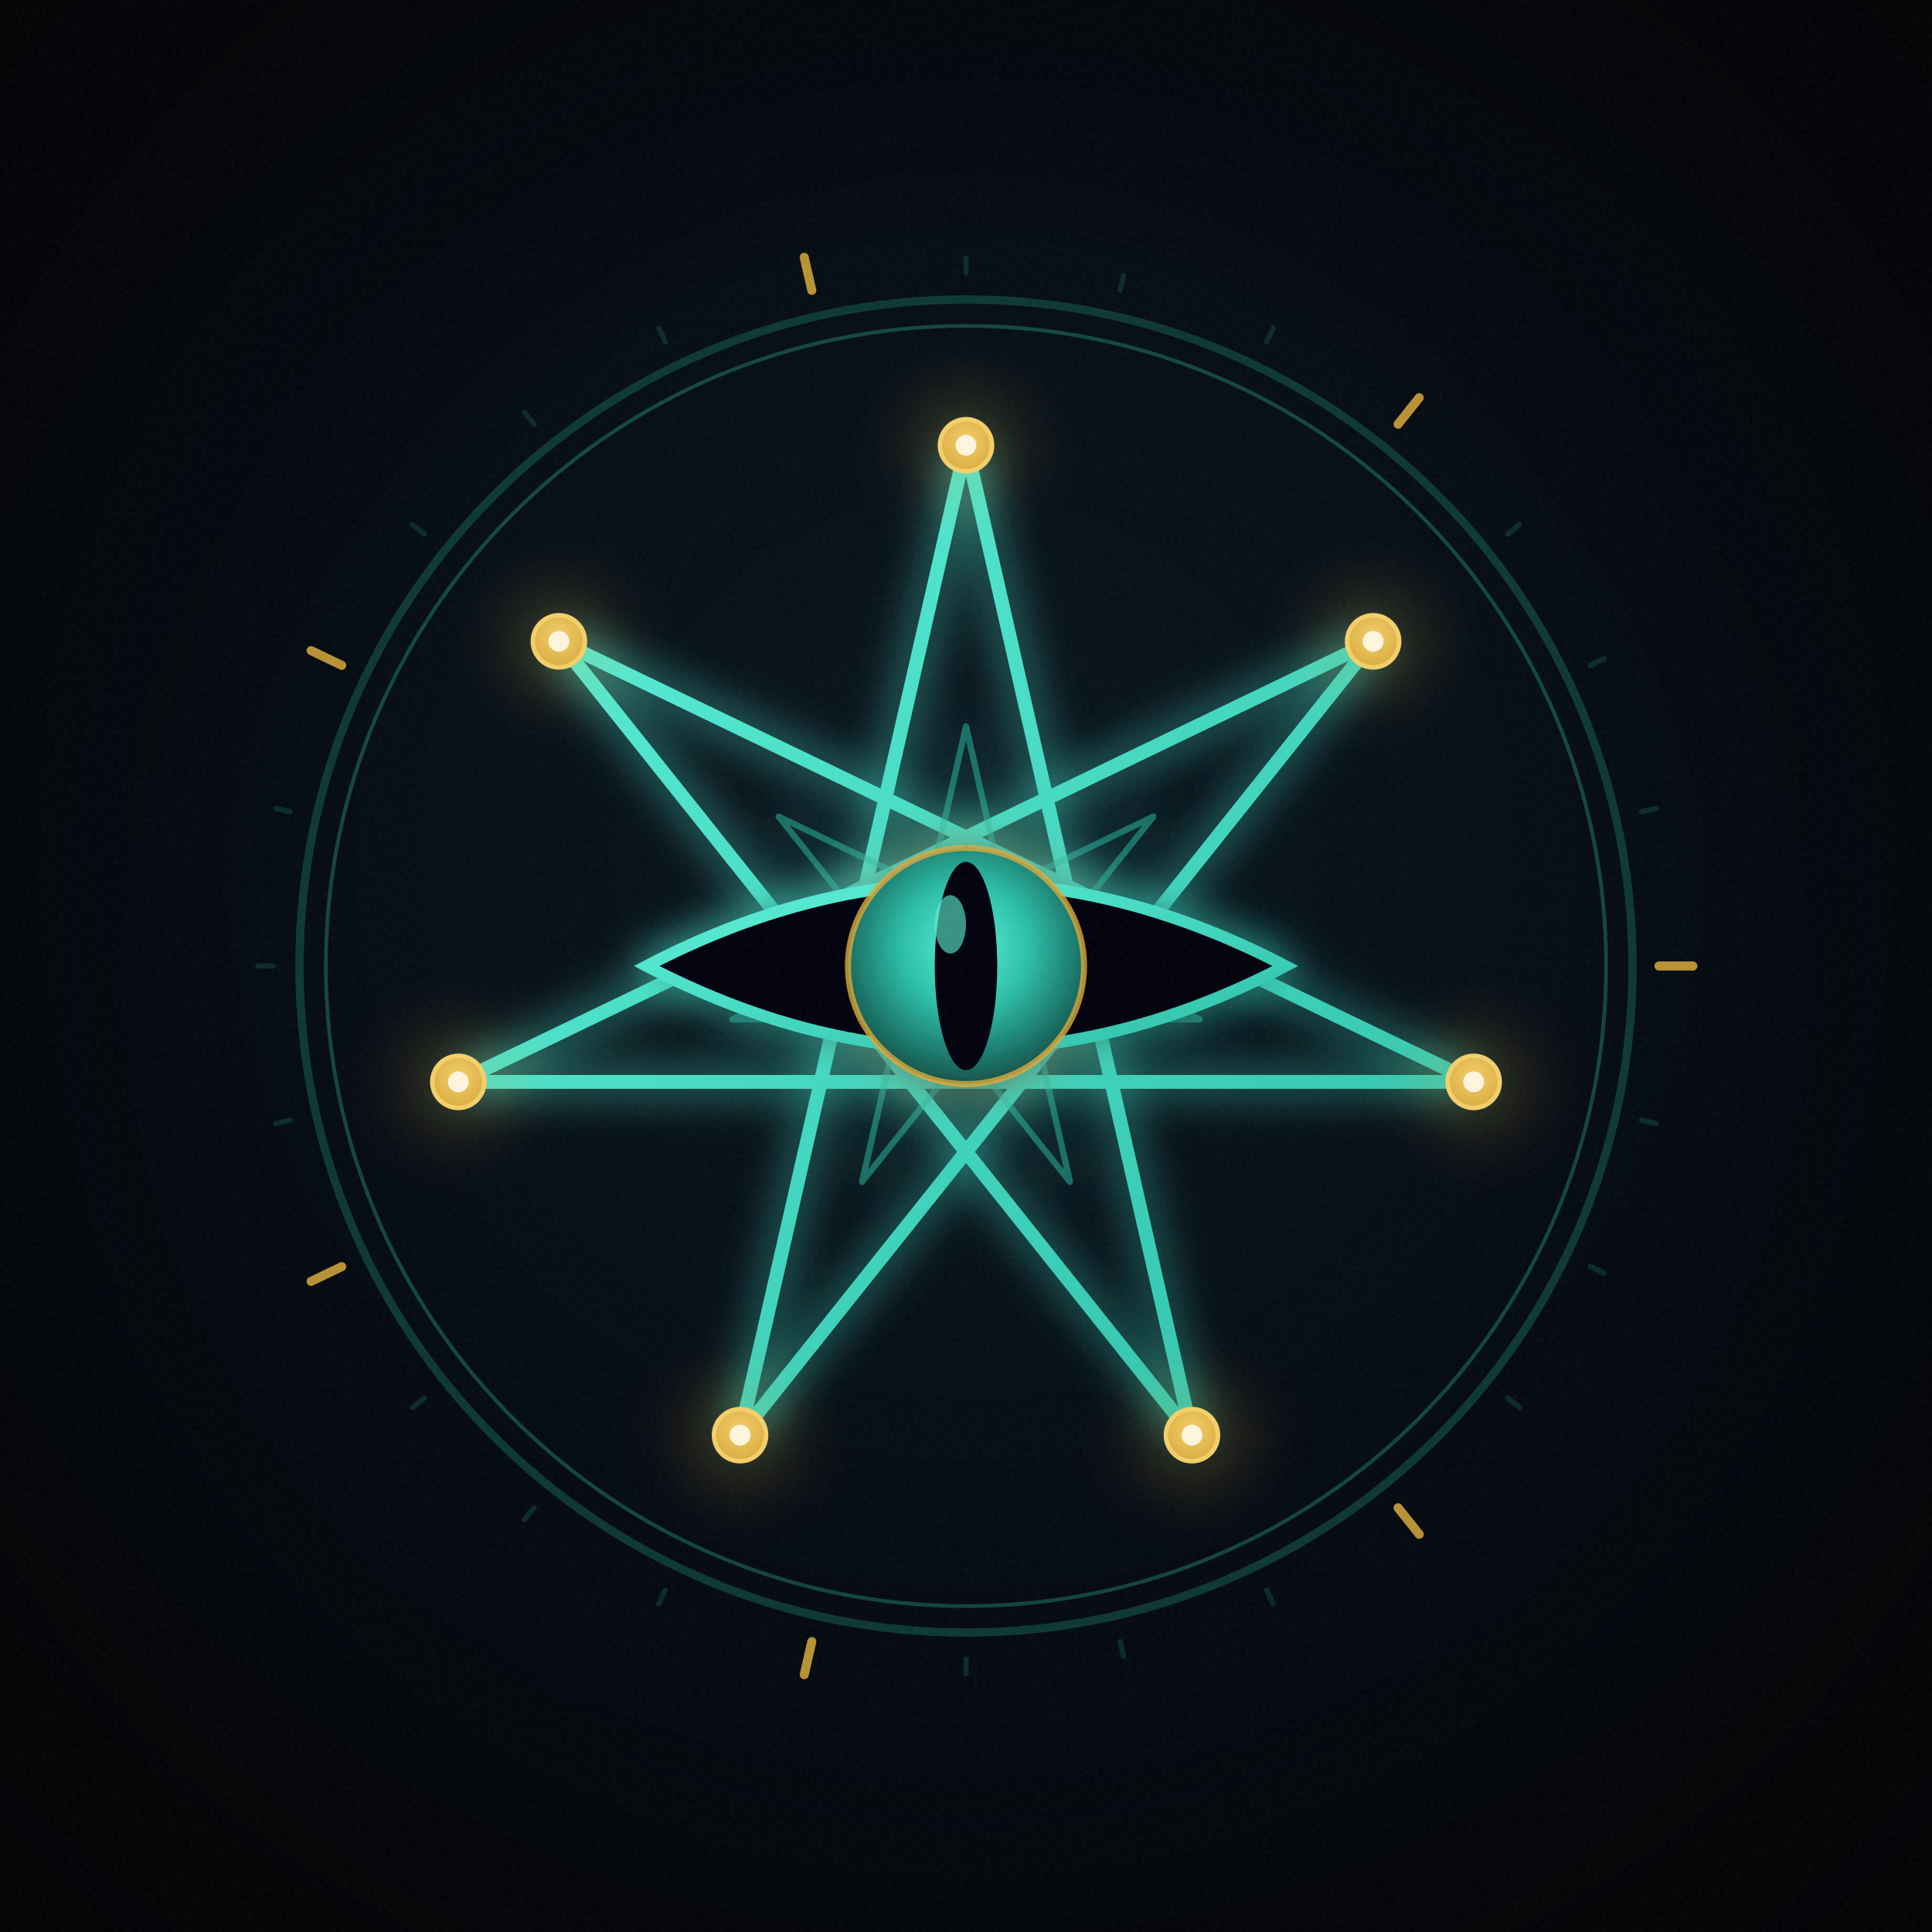
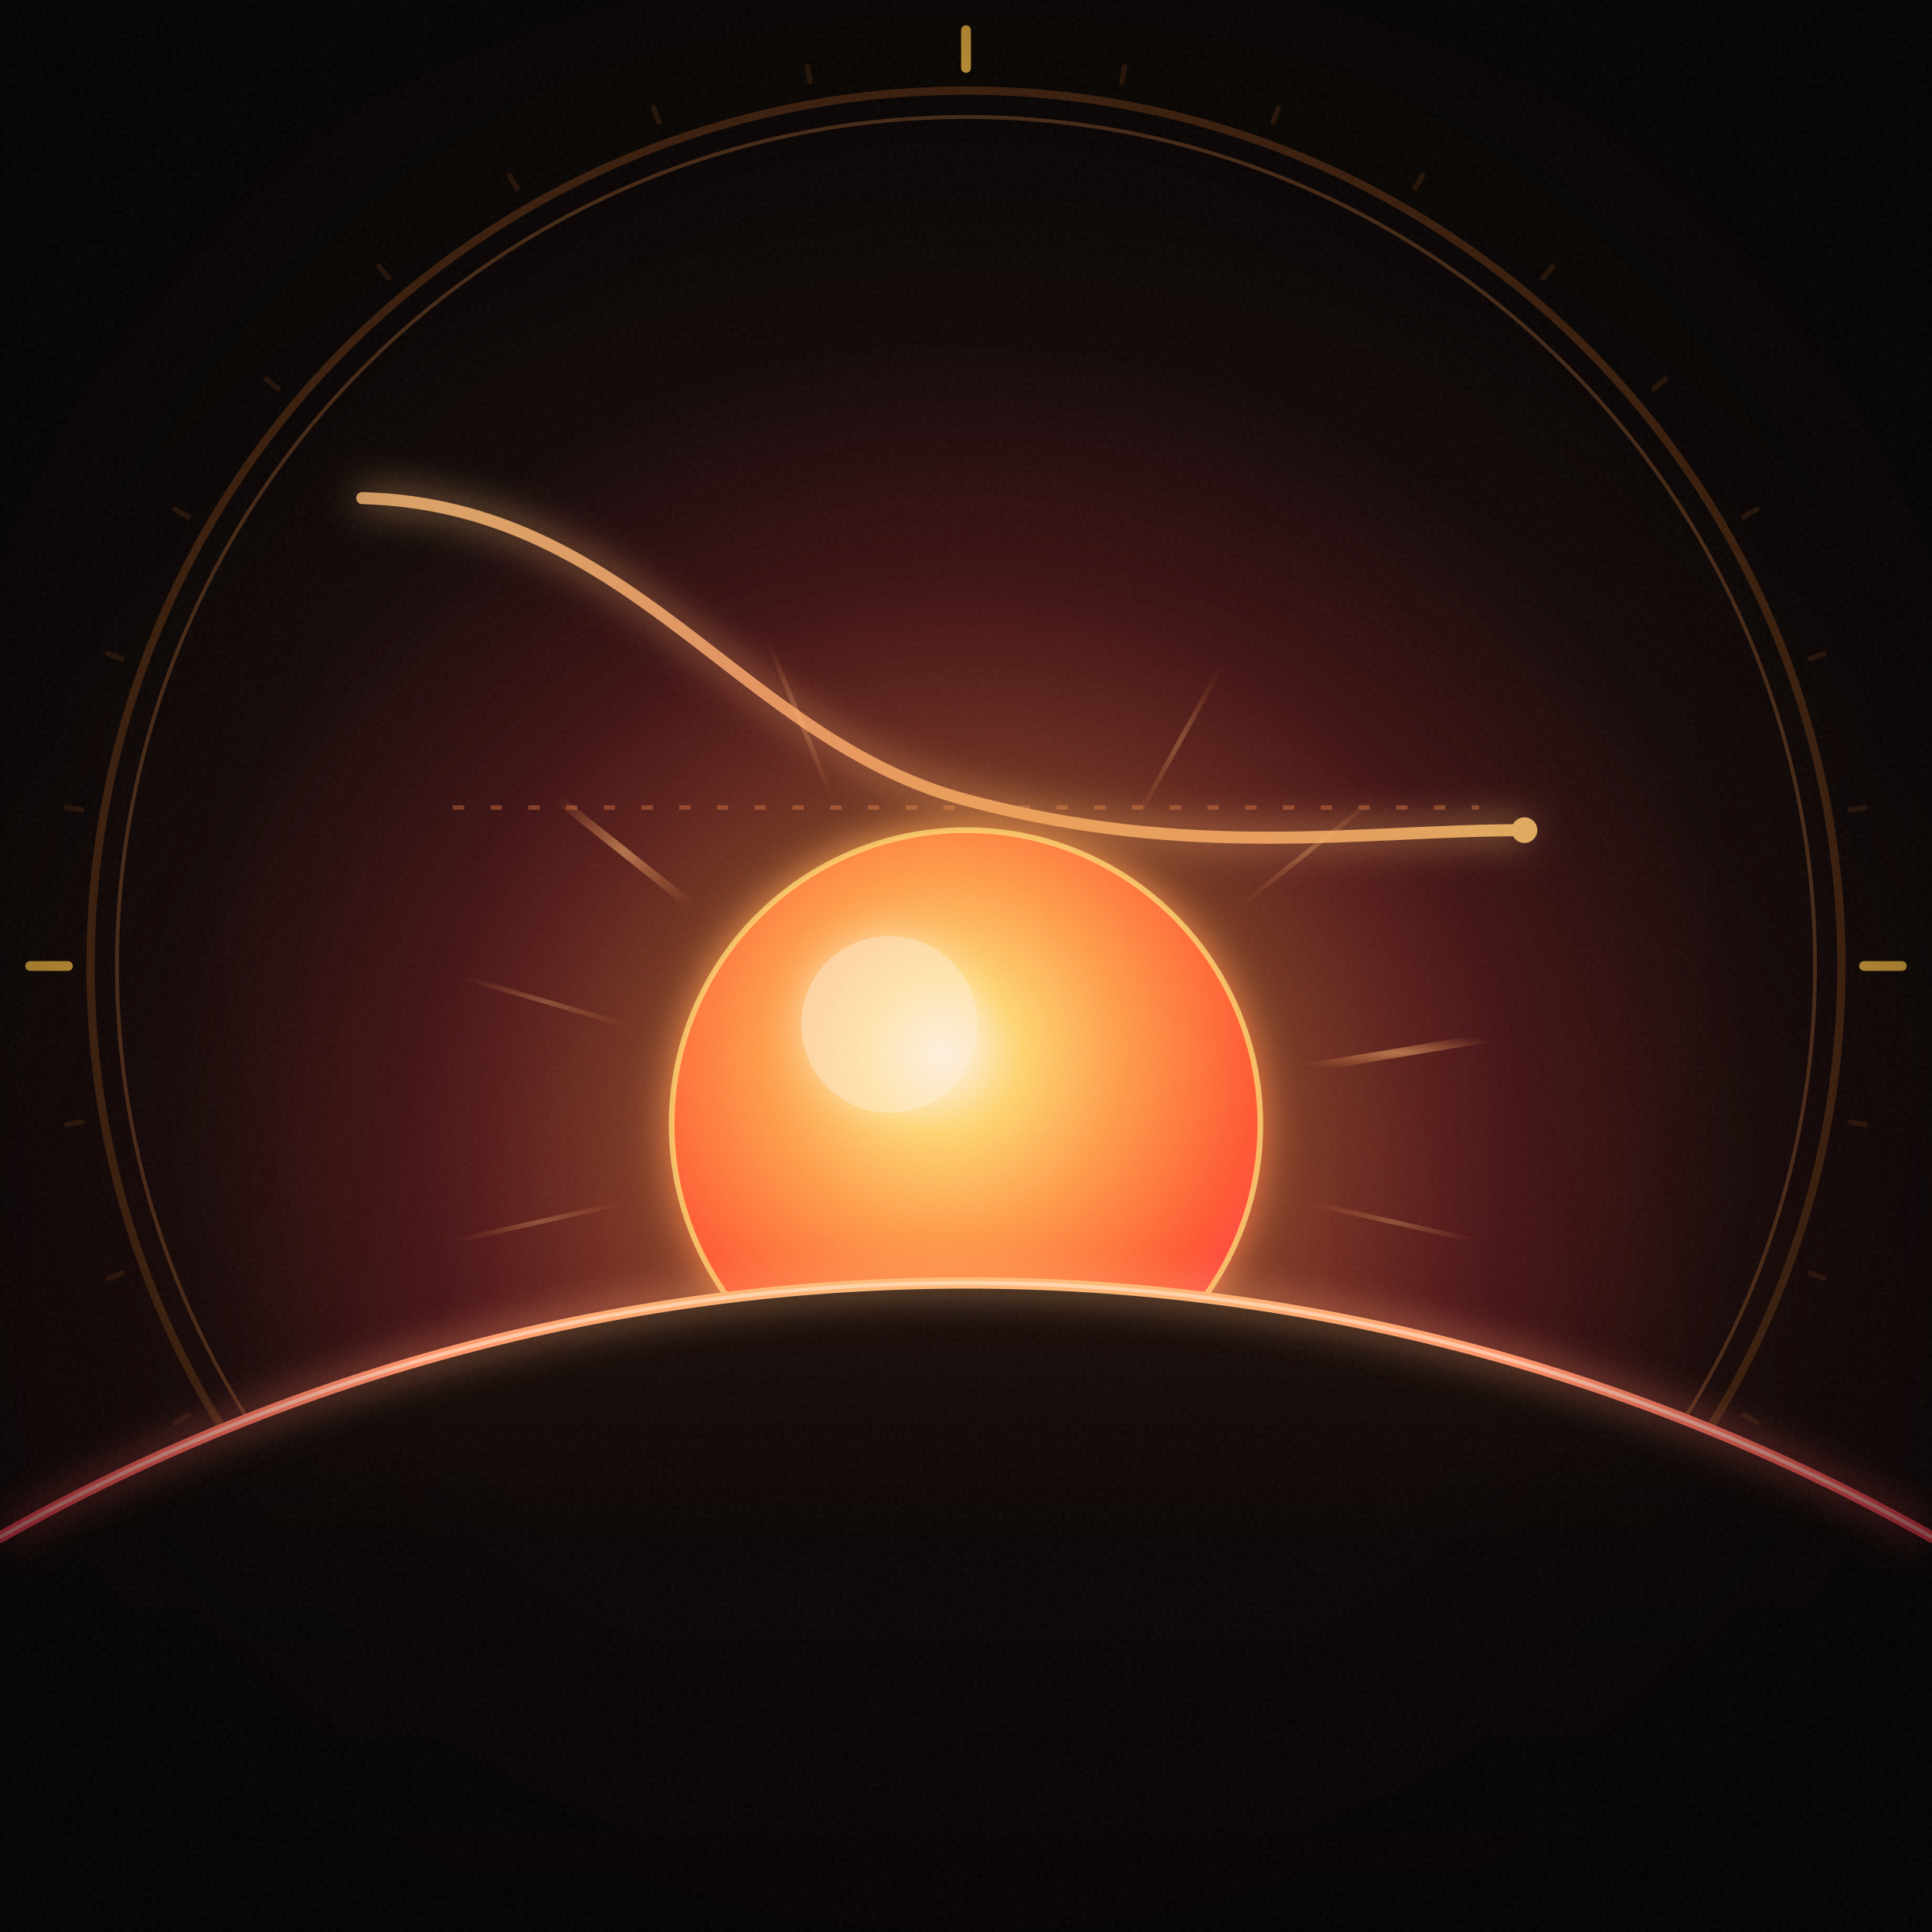
<svg xmlns="http://www.w3.org/2000/svg" viewBox="0 0 512 512" width="512" height="512">
  <defs>
-     <radialGradient id="field" cx="50%" cy="44%" r="72%">
-       <stop offset="0%" stop-color="#07141d" />
-       <stop offset="55%" stop-color="#030810" />
-       <stop offset="100%" stop-color="#010307" />
+     <radialGradient id="field" cx="50%" cy="64%" r="78%">
+       <stop offset="0%" stop-color="#1c0e07" />
+       <stop offset="48%" stop-color="#0c0705" />
+       <stop offset="100%" stop-color="#070302" />
    </radialGradient>
-     <radialGradient id="vignette" cx="50%" cy="50%" r="60%">
-       <stop offset="60%" stop-color="#000000" stop-opacity="0" />
-       <stop offset="100%" stop-color="#000000" stop-opacity="0.55" />
+     <radialGradient id="dawn" cx="50%" cy="72%" r="62%">
+       <stop offset="0%" stop-color="#ff3b4e" stop-opacity="0.34" />
+       <stop offset="45%" stop-color="#7a1c22" stop-opacity="0.22" />
+       <stop offset="100%" stop-color="#7a1c22" stop-opacity="0" />
    </radialGradient>
-     <radialGradient id="node" cx="50%" cy="40%" r="65%">
-       <stop offset="0%" stop-color="#f4cf6a" />
-       <stop offset="100%" stop-color="#d8a93a" />
+     <radialGradient id="vignette" cx="50%" cy="48%" r="62%">
+       <stop offset="58%" stop-color="#000000" stop-opacity="0" />
+       <stop offset="100%" stop-color="#000000" stop-opacity="0.6" />
    </radialGradient>
-     <radialGradient id="iris" cx="50%" cy="42%" r="60%">
-       <stop offset="0%" stop-color="#5cf2da" />
-       <stop offset="45%" stop-color="#2bbfa8" />
-       <stop offset="100%" stop-color="#0e4a43" />
+     <linearGradient id="planet" x1="0" y1="0" x2="0" y2="1">
+       <stop offset="0%" stop-color="#1a0c08" />
+       <stop offset="40%" stop-color="#0a0504" />
+       <stop offset="100%" stop-color="#070302" />
+     </linearGradient>
+     <radialGradient id="corona" cx="50%" cy="50%" r="50%">
+       <stop offset="0%" stop-color="#ffba76" stop-opacity="0.85" />
+       <stop offset="32%" stop-color="#ff9a4a" stop-opacity="0.42" />
+       <stop offset="70%" stop-color="#ff3b4e" stop-opacity="0.14" />
+       <stop offset="100%" stop-color="#ff3b4e" stop-opacity="0" />
    </radialGradient>
-     <linearGradient id="stroke" x1="0" y1="0" x2="1" y2="1">
-       <stop offset="0%" stop-color="#5cf2da" />
-       <stop offset="100%" stop-color="#2bbfa8" />
+     <radialGradient id="orb" cx="46%" cy="38%" r="68%">
+       <stop offset="0%" stop-color="#fff1de" />
+       <stop offset="20%" stop-color="#ffd470" />
+       <stop offset="46%" stop-color="#ff9a4a" />
+       <stop offset="78%" stop-color="#ff5a32" />
+       <stop offset="100%" stop-color="#ff3b4e" />
+     </radialGradient>
+     <linearGradient id="loss" x1="0" y1="0" x2="1" y2="0">
+       <stop offset="0%" stop-color="#ffba76" />
+       <stop offset="100%" stop-color="#ffd470" />
    </linearGradient>
-     <filter id="bloom" x="-40%" y="-40%" width="180%" height="180%">
-       <feGaussianBlur stdDeviation="6" result="b" />
+     <radialGradient id="ray" cx="50%" cy="50%" r="50%">
+       <stop offset="0%" stop-color="#ffba76" />
+       <stop offset="100%" stop-color="#ff9a4a" stop-opacity="0" />
+     </radialGradient>
+     <linearGradient id="rim" x1="0" y1="0" x2="0" y2="1">
+       <stop offset="0%" stop-color="#ffba76" />
+       <stop offset="100%" stop-color="#ff3b4e" />
+     </linearGradient>
+     <filter id="bloom" x="-50%" y="-50%" width="200%" height="200%">
+       <feGaussianBlur stdDeviation="5" result="b" />
      <feMerge>
        <feMergeNode in="b" />
        <feMergeNode in="SourceGraphic" />
      </feMerge>
-     </filter>
-     <filter id="soft" x="-80%" y="-80%" width="260%" height="260%">
-       <feGaussianBlur stdDeviation="7" />
    </filter>
    <filter id="grain">
      <feTurbulence type="fractalNoise" baseFrequency="0.9" numOctaves="2" stitchTiles="stitch" />
      <feColorMatrix type="saturate" values="0" />
    </filter>
  </defs>
  <rect width="512" height="512" fill="url(#field)" />
+   <rect width="512" height="512" fill="url(#dawn)" />
+   <circle cx="256" cy="256" r="232" fill="none" stroke="#5a2f12" stroke-width="2.2" opacity="0.75" />
+   <circle cx="256" cy="256" r="225" fill="none" stroke="#ff9a4a" stroke-width="1" opacity="0.28" />
+   <line x1="494" y1="256" x2="504" y2="256" stroke="#f5b942" stroke-width="2.6" stroke-linecap="round" opacity="0.9" />
+   <line x1="490.38" y1="297.33" x2="494.32" y2="298.02" stroke="#5a2f12" stroke-width="1.4" stroke-linecap="round" opacity="0.45" />
+   <line x1="479.65" y1="337.4" x2="483.41" y2="338.77" stroke="#5a2f12" stroke-width="1.4" stroke-linecap="round" opacity="0.45" />
+   <line x1="462.11" y1="375" x2="465.58" y2="377" stroke="#5a2f12" stroke-width="1.4" stroke-linecap="round" opacity="0.45" />
+   <line x1="438.32" y1="408.98" x2="441.38" y2="411.55" stroke="#5a2f12" stroke-width="1.4" stroke-linecap="round" opacity="0.45" />
+   <line x1="408.98" y1="438.32" x2="411.55" y2="441.38" stroke="#5a2f12" stroke-width="1.4" stroke-linecap="round" opacity="0.45" />
+   <line x1="375" y1="462.11" x2="377" y2="465.58" stroke="#5a2f12" stroke-width="1.4" stroke-linecap="round" opacity="0.45" />
+   <line x1="337.4" y1="479.65" x2="338.77" y2="483.41" stroke="#5a2f12" stroke-width="1.4" stroke-linecap="round" opacity="0.45" />
+   <line x1="297.33" y1="490.38" x2="298.02" y2="494.32" stroke="#5a2f12" stroke-width="1.4" stroke-linecap="round" opacity="0.45" />
+   <line x1="256" y1="494" x2="256" y2="504" stroke="#f5b942" stroke-width="2.6" stroke-linecap="round" opacity="0.9" />
+   <line x1="214.67" y1="490.38" x2="213.98" y2="494.32" stroke="#5a2f12" stroke-width="1.4" stroke-linecap="round" opacity="0.45" />
+   <line x1="174.6" y1="479.65" x2="173.23" y2="483.41" stroke="#5a2f12" stroke-width="1.4" stroke-linecap="round" opacity="0.45" />
+   <line x1="137" y1="462.11" x2="135" y2="465.58" stroke="#5a2f12" stroke-width="1.4" stroke-linecap="round" opacity="0.45" />
+   <line x1="103.02" y1="438.32" x2="100.45" y2="441.38" stroke="#5a2f12" stroke-width="1.4" stroke-linecap="round" opacity="0.45" />
+   <line x1="73.68" y1="408.98" x2="70.62" y2="411.55" stroke="#5a2f12" stroke-width="1.4" stroke-linecap="round" opacity="0.45" />
+   <line x1="49.89" y1="375" x2="46.42" y2="377" stroke="#5a2f12" stroke-width="1.4" stroke-linecap="round" opacity="0.45" />
+   <line x1="32.35" y1="337.4" x2="28.59" y2="338.77" stroke="#5a2f12" stroke-width="1.4" stroke-linecap="round" opacity="0.45" />
+   <line x1="21.62" y1="297.33" x2="17.68" y2="298.02" stroke="#5a2f12" stroke-width="1.4" stroke-linecap="round" opacity="0.45" />
+   <line x1="18" y1="256" x2="8" y2="256" stroke="#f5b942" stroke-width="2.6" stroke-linecap="round" opacity="0.9" />
+   <line x1="21.62" y1="214.67" x2="17.68" y2="213.98" stroke="#5a2f12" stroke-width="1.4" stroke-linecap="round" opacity="0.45" />
+   <line x1="32.35" y1="174.6" x2="28.59" y2="173.23" stroke="#5a2f12" stroke-width="1.4" stroke-linecap="round" opacity="0.45" />
+   <line x1="49.89" y1="137" x2="46.42" y2="135" stroke="#5a2f12" stroke-width="1.4" stroke-linecap="round" opacity="0.45" />
+   <line x1="73.68" y1="103.02" x2="70.62" y2="100.45" stroke="#5a2f12" stroke-width="1.4" stroke-linecap="round" opacity="0.45" />
+   <line x1="103.02" y1="73.68" x2="100.45" y2="70.62" stroke="#5a2f12" stroke-width="1.4" stroke-linecap="round" opacity="0.45" />
+   <line x1="137" y1="49.89" x2="135" y2="46.42" stroke="#5a2f12" stroke-width="1.4" stroke-linecap="round" opacity="0.45" />
+   <line x1="174.6" y1="32.35" x2="173.23" y2="28.59" stroke="#5a2f12" stroke-width="1.4" stroke-linecap="round" opacity="0.45" />
+   <line x1="214.67" y1="21.62" x2="213.98" y2="17.68" stroke="#5a2f12" stroke-width="1.4" stroke-linecap="round" opacity="0.45" />
+   <line x1="256" y1="18" x2="256" y2="8" stroke="#f5b942" stroke-width="2.6" stroke-linecap="round" opacity="0.9" />
+   <line x1="297.33" y1="21.62" x2="298.02" y2="17.68" stroke="#5a2f12" stroke-width="1.4" stroke-linecap="round" opacity="0.45" />
+   <line x1="337.4" y1="32.35" x2="338.77" y2="28.59" stroke="#5a2f12" stroke-width="1.4" stroke-linecap="round" opacity="0.45" />
+   <line x1="375" y1="49.89" x2="377" y2="46.42" stroke="#5a2f12" stroke-width="1.4" stroke-linecap="round" opacity="0.45" />
+   <line x1="408.98" y1="73.68" x2="411.55" y2="70.62" stroke="#5a2f12" stroke-width="1.4" stroke-linecap="round" opacity="0.45" />
+   <line x1="438.32" y1="103.02" x2="441.38" y2="100.45" stroke="#5a2f12" stroke-width="1.4" stroke-linecap="round" opacity="0.45" />
+   <line x1="462.11" y1="137" x2="465.58" y2="135" stroke="#5a2f12" stroke-width="1.4" stroke-linecap="round" opacity="0.45" />
+   <line x1="479.65" y1="174.6" x2="483.41" y2="173.23" stroke="#5a2f12" stroke-width="1.4" stroke-linecap="round" opacity="0.45" />
+   <line x1="490.38" y1="214.67" x2="494.32" y2="213.98" stroke="#5a2f12" stroke-width="1.4" stroke-linecap="round" opacity="0.45" />
+   <g opacity="0.85">
+     <line x1="120" y1="214" x2="392" y2="214" stroke="#ff9a4a" stroke-width="1.2" stroke-dasharray="3 7" opacity="0.4" />
+     <path d="M96 132 C 168 134, 196 196, 256 212 S 360 220, 404 220" fill="none" stroke="url(#loss)" stroke-width="3.2" stroke-linecap="round" filter="url(#bloom)" />
+     <circle cx="404" cy="220" r="3.4" fill="#ffd470" />
+   </g>
+   <circle cx="256" cy="298" r="210.6" fill="url(#corona)" />
+   <line x1="256" y1="214" x2="256" y2="150" stroke="url(#ray)" stroke-width="2.4" stroke-linecap="round" opacity="0.55" />
+   <line x1="296.92" y1="224.64" x2="328.1" y2="168.75" stroke="url(#ray)" stroke-width="1.3" stroke-linecap="round" opacity="0.3" />
+   <line x1="321.67" y1="245.63" x2="371.71" y2="205.72" stroke="url(#ray)" stroke-width="1.3" stroke-linecap="round" opacity="0.3" />
+   <line x1="338.87" y1="284.25" x2="402" y2="273.78" stroke="url(#ray)" stroke-width="2.4" stroke-linecap="round" opacity="0.55" />
+   <line x1="337.89" y1="316.69" x2="400.29" y2="330.93" stroke="url(#ray)" stroke-width="1.3" stroke-linecap="round" opacity="0.3" />
+   <line x1="318.42" y1="354.22" x2="365.97" y2="397.05" stroke="url(#ray)" stroke-width="1.3" stroke-linecap="round" opacity="0.3" />
+   <line x1="292.45" y1="373.68" x2="320.21" y2="431.34" stroke="url(#ray)" stroke-width="2.4" stroke-linecap="round" opacity="0.55" />
+   <line x1="250.96" y1="381.85" x2="247.13" y2="445.73" stroke="url(#ray)" stroke-width="1.3" stroke-linecap="round" opacity="0.3" />
+   <line x1="219.55" y1="373.68" x2="191.79" y2="431.34" stroke="url(#ray)" stroke-width="1.3" stroke-linecap="round" opacity="0.3" />
+   <line x1="187.3" y1="346.34" x2="134.96" y2="383.17" stroke="url(#ray)" stroke-width="2.4" stroke-linecap="round" opacity="0.55" />
+   <line x1="174.11" y1="316.69" x2="111.71" y2="330.93" stroke="url(#ray)" stroke-width="1.3" stroke-linecap="round" opacity="0.3" />
+   <line x1="175.37" y1="274.43" x2="113.95" y2="256.47" stroke="url(#ray)" stroke-width="1.3" stroke-linecap="round" opacity="0.3" />
+   <line x1="190.33" y1="245.63" x2="140.29" y2="205.72" stroke="url(#ray)" stroke-width="2.4" stroke-linecap="round" opacity="0.55" />
+   <line x1="224.16" y1="220.27" x2="199.9" y2="161.05" stroke="url(#ray)" stroke-width="1.3" stroke-linecap="round" opacity="0.3" />
+   <g filter="url(#bloom)">
+     <circle cx="256" cy="298" r="78" fill="url(#orb)" />
+     <circle cx="256" cy="298" r="78" fill="none" stroke="#ffd470" stroke-width="1.5" opacity="0.8" />
+     <circle cx="235.72" cy="271.48" r="23.4" fill="#fff1de" opacity="0.55" filter="url(#bloom)" />
+   </g>
+   <path d="M0 407.38 A 520 520 0 0 1 512 407.38 L512 512 L0 512 Z" fill="url(#planet)" />
+   <path d="M0 407.38 A 520 520 0 0 1 512 407.38" fill="none" stroke="url(#rim)" stroke-width="3" stroke-linecap="round" filter="url(#bloom)" />
+   <path d="M0 407.38 A 520 520 0 0 1 512 407.38" fill="none" stroke="#fff1de" stroke-width="1" opacity="0.5" />
  <rect width="512" height="512" fill="url(#vignette)" />
-   <circle cx="256" cy="256" r="176.64" fill="none" stroke="#0e4a43" stroke-width="2.2" opacity="0.7" />
-   <circle cx="256" cy="256" r="169.64" fill="none" stroke="#2bbfa8" stroke-width="1" opacity="0.32" />
-   <line x1="439.64" y1="256" x2="448.64" y2="256" stroke="#d8a93a" stroke-width="2.4" stroke-linecap="round" opacity="0.85" />
-   <line x1="435.04" y1="296.86" x2="438.94" y2="297.75" stroke="#0e4a43" stroke-width="1.4" stroke-linecap="round" opacity="0.5" />
-   <line x1="421.45" y1="335.68" x2="425.06" y2="337.41" stroke="#0e4a43" stroke-width="1.4" stroke-linecap="round" opacity="0.5" />
-   <line x1="399.58" y1="370.5" x2="402.7" y2="372.99" stroke="#0e4a43" stroke-width="1.4" stroke-linecap="round" opacity="0.5" />
-   <line x1="370.5" y1="399.58" x2="376.11" y2="406.61" stroke="#d8a93a" stroke-width="2.4" stroke-linecap="round" opacity="0.85" />
-   <line x1="335.68" y1="421.45" x2="337.41" y2="425.06" stroke="#0e4a43" stroke-width="1.4" stroke-linecap="round" opacity="0.5" />
-   <line x1="296.86" y1="435.04" x2="297.75" y2="438.94" stroke="#0e4a43" stroke-width="1.4" stroke-linecap="round" opacity="0.5" />
-   <line x1="256" y1="439.64" x2="256" y2="443.64" stroke="#0e4a43" stroke-width="1.4" stroke-linecap="round" opacity="0.5" />
-   <line x1="215.14" y1="435.04" x2="213.13" y2="443.81" stroke="#d8a93a" stroke-width="2.4" stroke-linecap="round" opacity="0.85" />
-   <line x1="176.32" y1="421.45" x2="174.59" y2="425.06" stroke="#0e4a43" stroke-width="1.4" stroke-linecap="round" opacity="0.5" />
-   <line x1="141.5" y1="399.58" x2="139.01" y2="402.7" stroke="#0e4a43" stroke-width="1.4" stroke-linecap="round" opacity="0.5" />
-   <line x1="112.42" y1="370.5" x2="109.3" y2="372.99" stroke="#0e4a43" stroke-width="1.4" stroke-linecap="round" opacity="0.5" />
-   <line x1="90.55" y1="335.68" x2="82.44" y2="339.58" stroke="#d8a93a" stroke-width="2.4" stroke-linecap="round" opacity="0.85" />
-   <line x1="76.96" y1="296.86" x2="73.06" y2="297.75" stroke="#0e4a43" stroke-width="1.4" stroke-linecap="round" opacity="0.5" />
-   <line x1="72.36" y1="256" x2="68.36" y2="256" stroke="#0e4a43" stroke-width="1.4" stroke-linecap="round" opacity="0.5" />
-   <line x1="76.96" y1="215.14" x2="73.06" y2="214.25" stroke="#0e4a43" stroke-width="1.4" stroke-linecap="round" opacity="0.5" />
-   <line x1="90.55" y1="176.32" x2="82.44" y2="172.42" stroke="#d8a93a" stroke-width="2.4" stroke-linecap="round" opacity="0.85" />
-   <line x1="112.42" y1="141.5" x2="109.3" y2="139.01" stroke="#0e4a43" stroke-width="1.4" stroke-linecap="round" opacity="0.5" />
-   <line x1="141.5" y1="112.42" x2="139.01" y2="109.3" stroke="#0e4a43" stroke-width="1.4" stroke-linecap="round" opacity="0.5" />
-   <line x1="176.32" y1="90.55" x2="174.59" y2="86.94" stroke="#0e4a43" stroke-width="1.4" stroke-linecap="round" opacity="0.5" />
-   <line x1="215.14" y1="76.96" x2="213.13" y2="68.19" stroke="#d8a93a" stroke-width="2.4" stroke-linecap="round" opacity="0.85" />
-   <line x1="256" y1="72.36" x2="256" y2="68.36" stroke="#0e4a43" stroke-width="1.4" stroke-linecap="round" opacity="0.5" />
-   <line x1="296.86" y1="76.96" x2="297.75" y2="73.06" stroke="#0e4a43" stroke-width="1.4" stroke-linecap="round" opacity="0.5" />
-   <line x1="335.68" y1="90.55" x2="337.41" y2="86.94" stroke="#0e4a43" stroke-width="1.4" stroke-linecap="round" opacity="0.5" />
-   <line x1="370.5" y1="112.42" x2="376.11" y2="105.39" stroke="#d8a93a" stroke-width="2.4" stroke-linecap="round" opacity="0.85" />
-   <line x1="399.58" y1="141.5" x2="402.7" y2="139.01" stroke="#0e4a43" stroke-width="1.4" stroke-linecap="round" opacity="0.5" />
-   <line x1="421.45" y1="176.32" x2="425.06" y2="174.59" stroke="#0e4a43" stroke-width="1.4" stroke-linecap="round" opacity="0.5" />
-   <line x1="435.04" y1="215.14" x2="438.94" y2="214.25" stroke="#0e4a43" stroke-width="1.4" stroke-linecap="round" opacity="0.5" />
-   <g filter="url(#bloom)">
-     <path d="M256 118 L315.88 380.33 L148.11 169.96 L390.54 286.71 L121.46 286.71 L363.89 169.96 L196.12 380.33 Z" fill="none" stroke="url(#stroke)" stroke-width="3.68" stroke-linejoin="round" stroke-linecap="round" />
-     <path d="M256 192.52 L283.54 313.19 L206.37 216.42 L317.89 270.13 L194.11 270.13 L305.63 216.42 L228.46 313.19 Z" fill="none" stroke="#2bbfa8" stroke-width="1.66" stroke-linejoin="round" opacity="0.5" />
-   </g>
-   <g filter="url(#bloom)">
-     <path d="M171.36 256 Q256 211.84 340.64 256 Q256 300.16 171.36 256 Z" fill="#010307" stroke="url(#stroke)" stroke-width="3.13" />
-     <circle cx="256" cy="256" r="31.28" fill="url(#iris)" />
-     <ellipse cx="256" cy="256" rx="8.28" ry="27.6" fill="#010307" />
-     <ellipse cx="251.86" cy="244.96" rx="4.14" ry="7.73" fill="#5cf2da" opacity="0.6" />
-     <circle cx="256" cy="256" r="31.28" fill="none" stroke="#d8a93a" stroke-width="1.6" opacity="0.8" />
-   </g>
-   <circle cx="256" cy="118" r="16.56" fill="#d8a93a" opacity="0.16" filter="url(#soft)" />
-   <circle cx="256" cy="118" r="6.9" fill="url(#node)" stroke="#f4cf6a" stroke-width="1.2" />
-   <circle cx="256" cy="118" r="2.76" fill="#fff6df" />
-   <circle cx="363.89" cy="169.96" r="16.56" fill="#d8a93a" opacity="0.16" filter="url(#soft)" />
-   <circle cx="363.89" cy="169.96" r="6.9" fill="url(#node)" stroke="#f4cf6a" stroke-width="1.2" />
-   <circle cx="363.89" cy="169.96" r="2.76" fill="#fff6df" />
-   <circle cx="390.54" cy="286.71" r="16.56" fill="#d8a93a" opacity="0.16" filter="url(#soft)" />
-   <circle cx="390.54" cy="286.71" r="6.9" fill="url(#node)" stroke="#f4cf6a" stroke-width="1.2" />
-   <circle cx="390.54" cy="286.71" r="2.76" fill="#fff6df" />
-   <circle cx="315.88" cy="380.33" r="16.56" fill="#d8a93a" opacity="0.16" filter="url(#soft)" />
-   <circle cx="315.88" cy="380.33" r="6.9" fill="url(#node)" stroke="#f4cf6a" stroke-width="1.2" />
-   <circle cx="315.88" cy="380.33" r="2.76" fill="#fff6df" />
-   <circle cx="196.12" cy="380.33" r="16.56" fill="#d8a93a" opacity="0.16" filter="url(#soft)" />
-   <circle cx="196.12" cy="380.33" r="6.9" fill="url(#node)" stroke="#f4cf6a" stroke-width="1.2" />
-   <circle cx="196.12" cy="380.33" r="2.76" fill="#fff6df" />
-   <circle cx="121.46" cy="286.71" r="16.56" fill="#d8a93a" opacity="0.16" filter="url(#soft)" />
-   <circle cx="121.46" cy="286.71" r="6.9" fill="url(#node)" stroke="#f4cf6a" stroke-width="1.2" />
-   <circle cx="121.46" cy="286.71" r="2.76" fill="#fff6df" />
-   <circle cx="148.11" cy="169.96" r="16.56" fill="#d8a93a" opacity="0.16" filter="url(#soft)" />
-   <circle cx="148.11" cy="169.96" r="6.9" fill="url(#node)" stroke="#f4cf6a" stroke-width="1.2" />
-   <circle cx="148.11" cy="169.96" r="2.76" fill="#fff6df" />
  <rect width="512" height="512" filter="url(#grain)" opacity="0.05" />
</svg>
